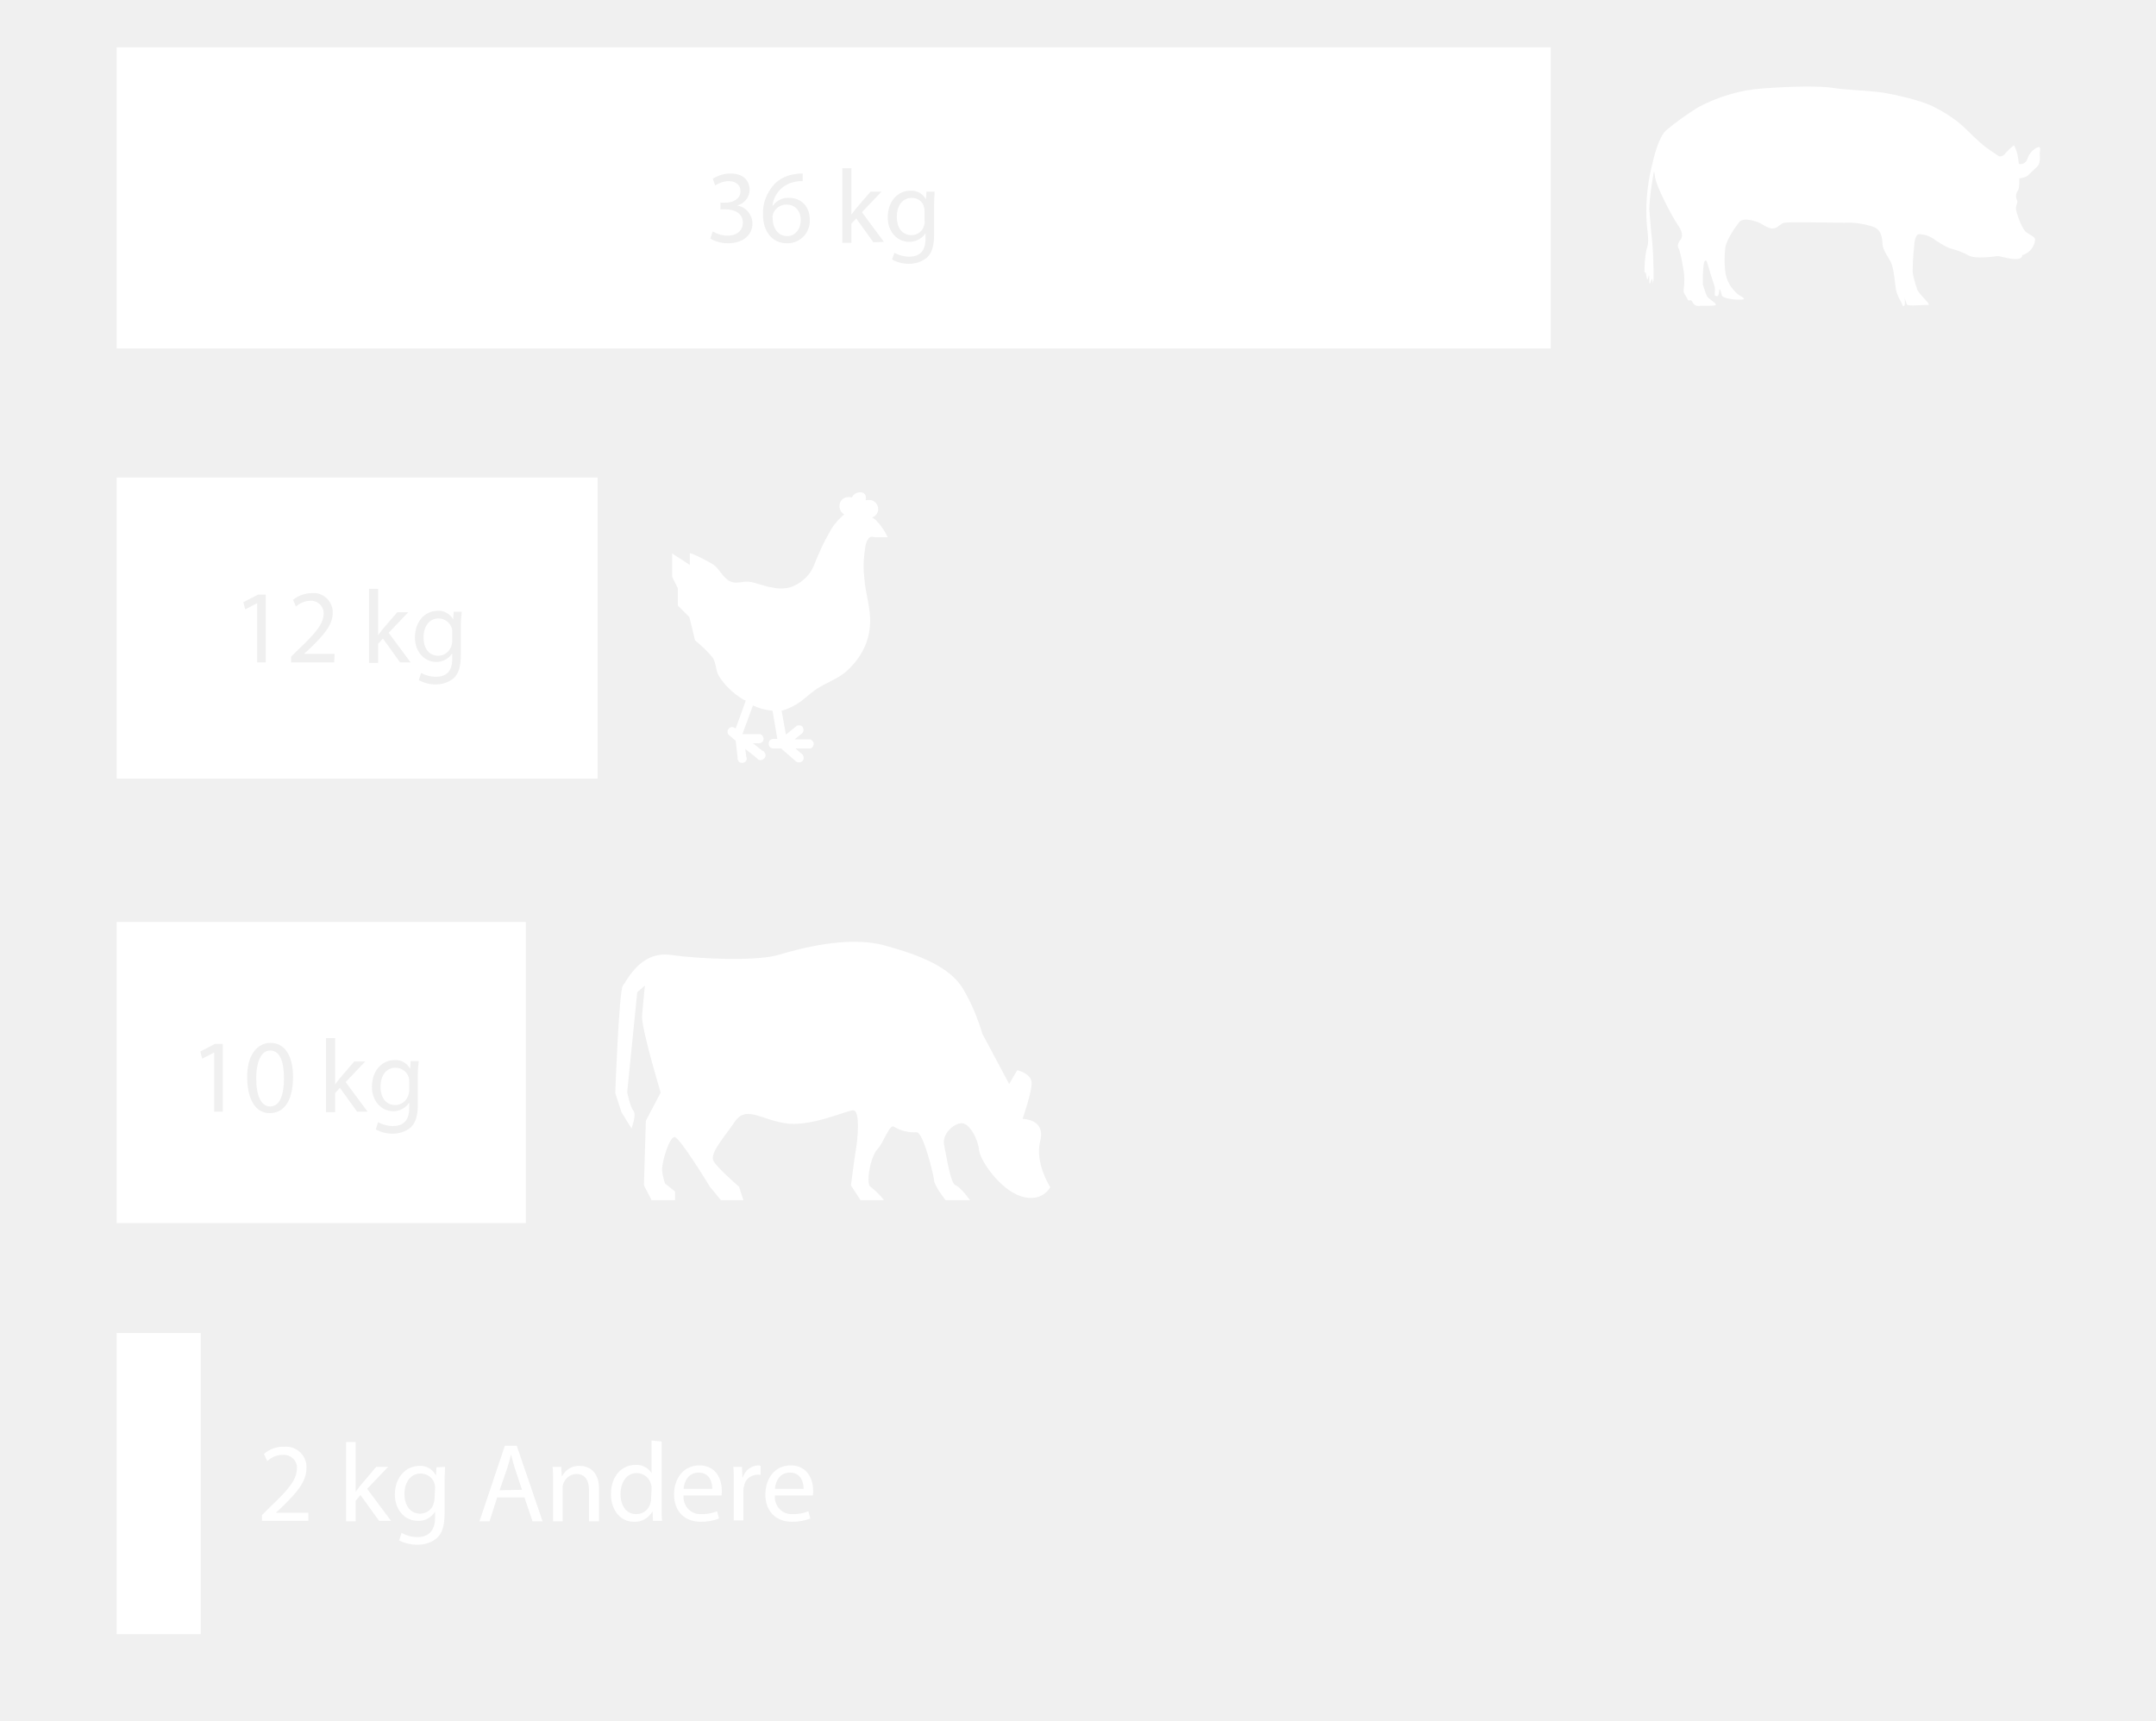
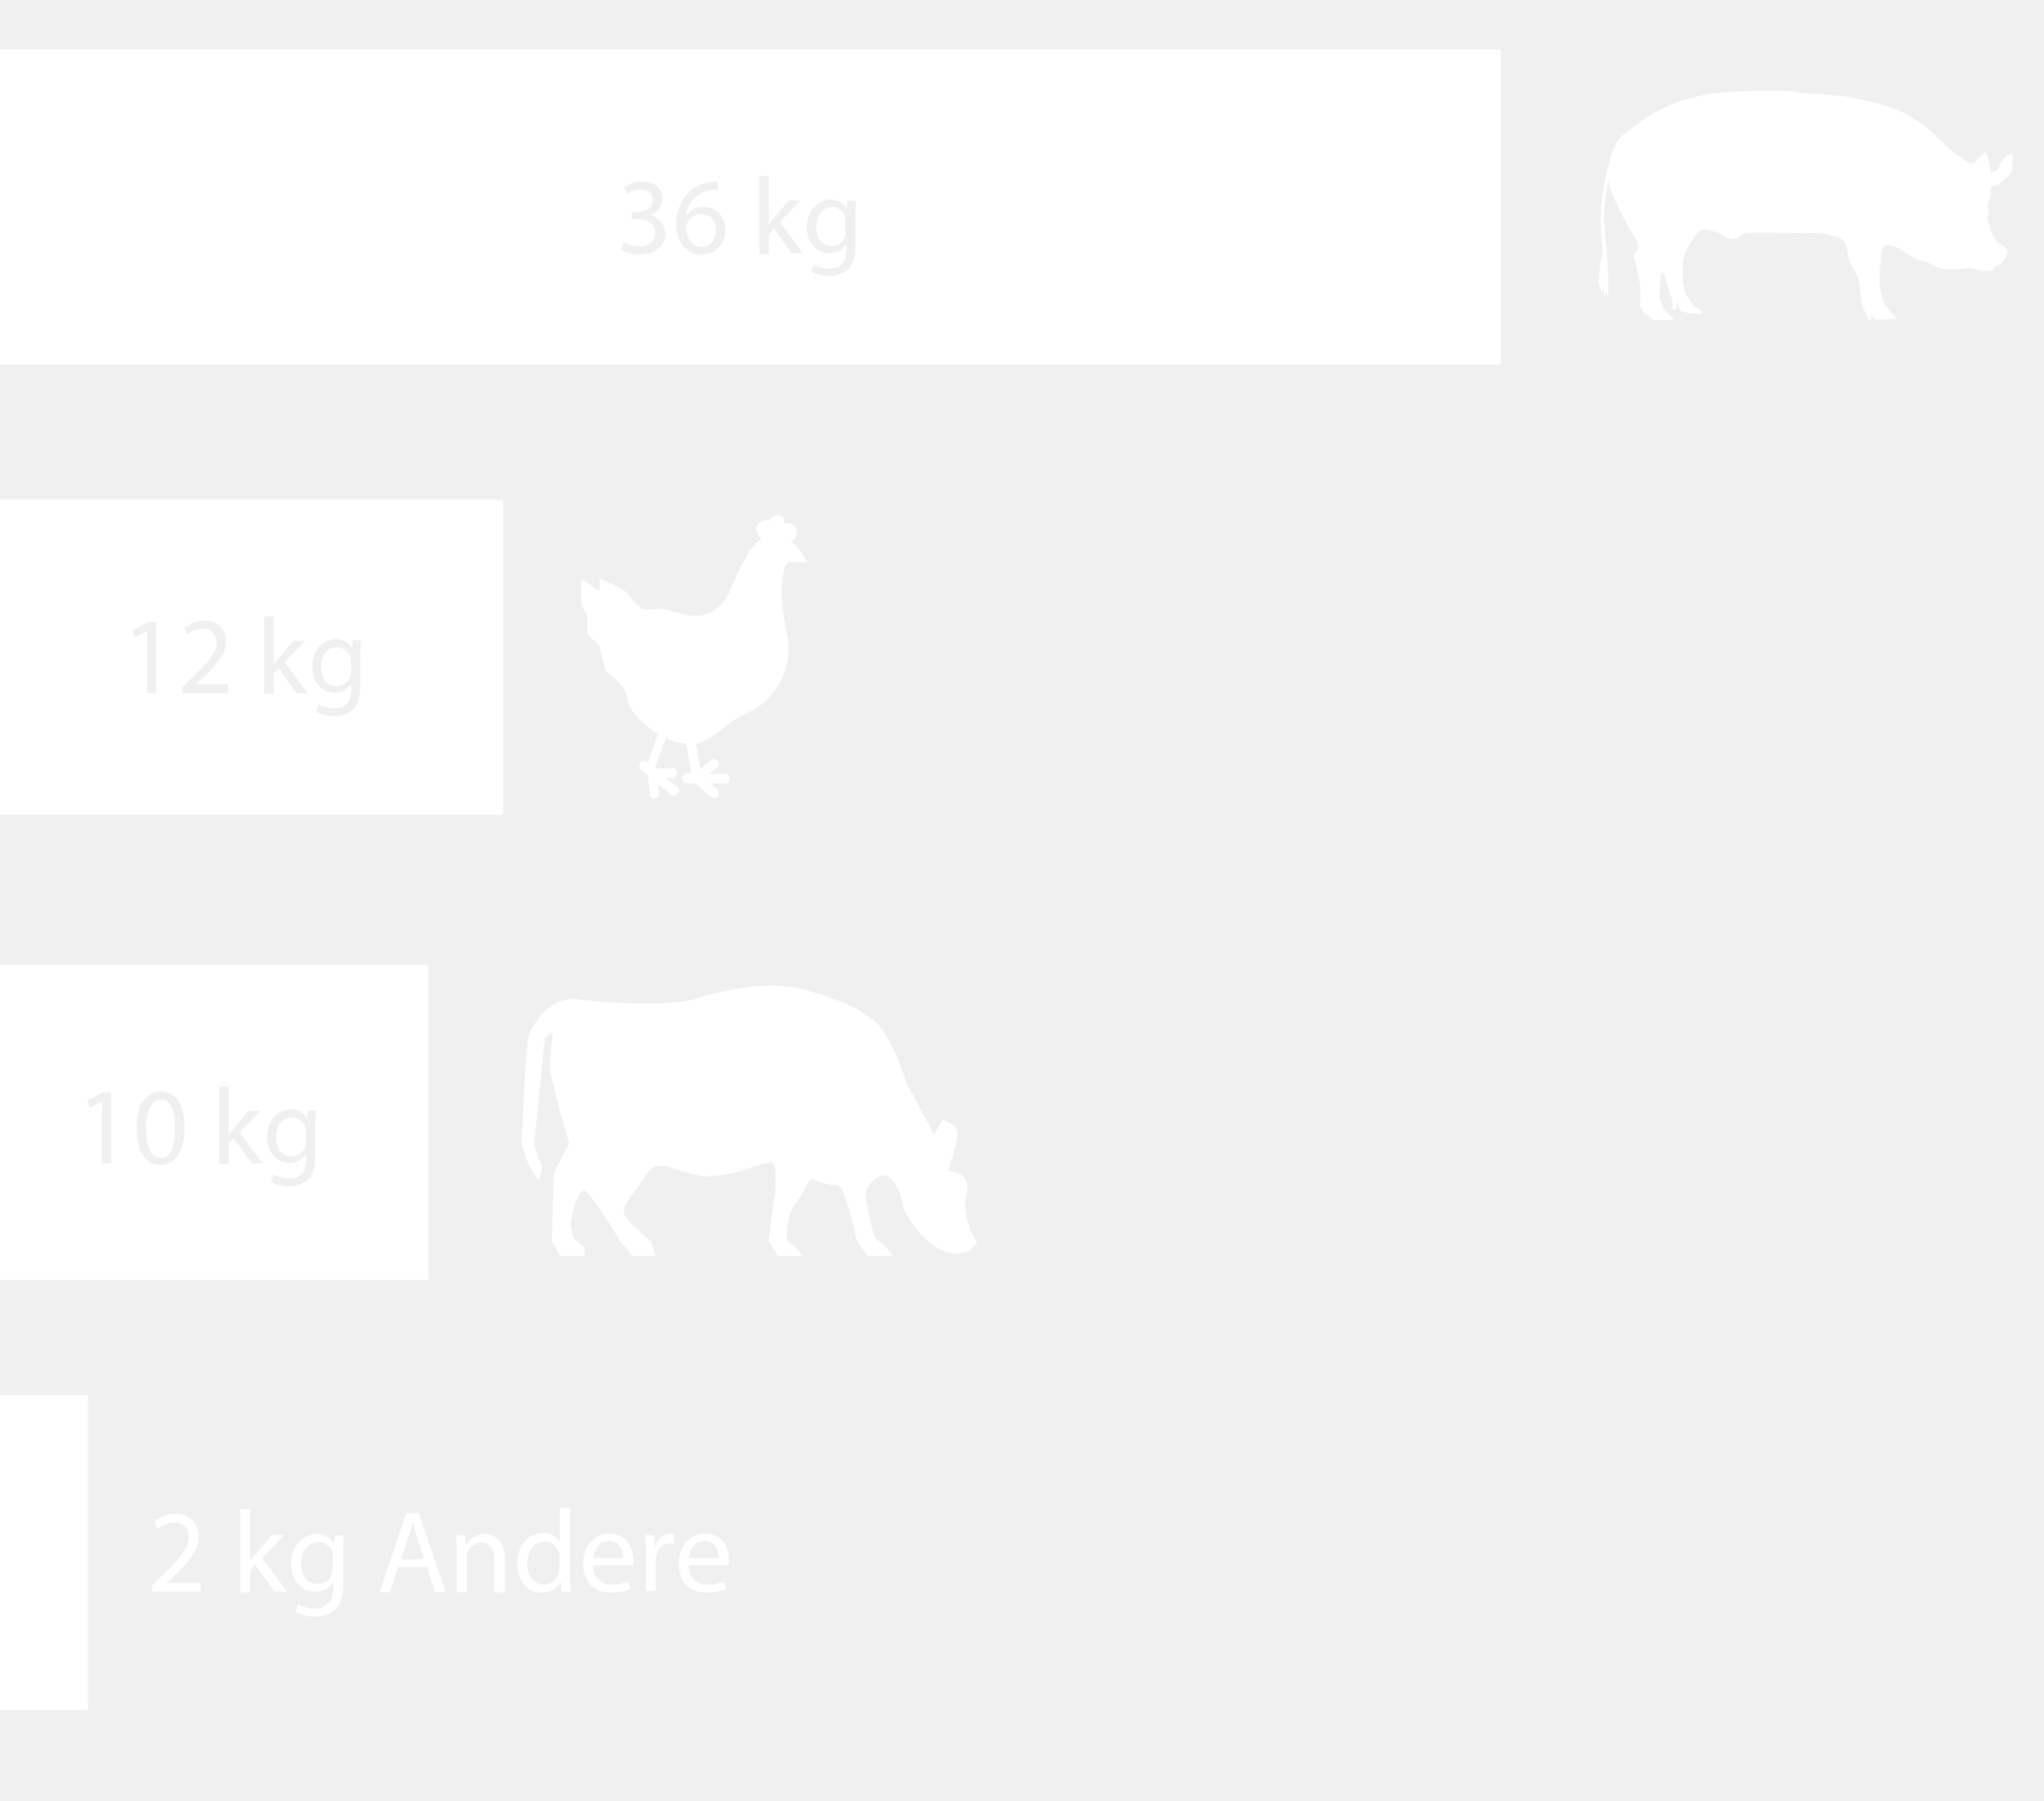
- <svg xmlns="http://www.w3.org/2000/svg" version="1.1" id="Layer_1" x="0px" y="0px" viewBox="0 0 451 360" style="enable-background:new 0 0 451 360;" xml:space="preserve">
+ <svg xmlns="http://www.w3.org/2000/svg" version="1.1" id="Layer_1" x="0px" y="0px" viewBox="0 0 408.6 360" style="enable-background:new 0 0 408.6 360;" xml:space="preserve">
  <style type="text/css">
	.st0{fill:#FFFFFF;}
</style>
-   <path class="st0" d="M54.8,318.2V317l1.6-1.6c3.9-3.7,5.6-5.7,5.7-8c0.2-1.5-0.9-2.8-2.4-3c-0.2,0-0.4,0-0.6,0  c-1.2,0-2.3,0.5-3.2,1.3l-0.7-1.5c1.2-1,2.7-1.6,4.3-1.5c2.3-0.2,4.4,1.5,4.6,3.9c0,0.2,0,0.4,0,0.6c0,2.8-2,5.1-5.2,8.2l-1.2,1.1  l0,0h6.8v1.7L54.8,318.2z" />
-   <path class="st0" d="M74.4,312.1L74.4,312.1c0.3-0.4,0.7-0.9,1-1.3l3.3-3.9h2.5l-4.4,4.6l5,6.7h-2.5l-3.9-5.4l-1,1.2v4.3h-2v-16.6h2  L74.4,312.1z" />
-   <path class="st0" d="M93.1,306.9c0,0.8-0.1,1.7-0.1,3.1v6.6c0,2.6-0.5,4.2-1.6,5.2c-1.2,1-2.6,1.4-4.1,1.4c-1.3,0-2.6-0.3-3.8-0.9  l0.5-1.6c1,0.6,2.2,0.9,3.3,0.9c2.1,0,3.7-1.1,3.7-4v-1.3l0,0c-0.8,1.2-2.1,2-3.6,1.9c-2.8,0-4.8-2.4-4.8-5.5c0-3.8,2.5-6,5.1-6  c1.5-0.1,2.8,0.7,3.5,2l0,0l0.1-1.7L93.1,306.9z M91,311.4c0.1-1.7-1.2-3-2.9-3.1c0,0-0.1,0-0.1,0c-2,0-3.4,1.7-3.4,4.3  c0,2.2,1.1,4.1,3.3,4.1c1.3,0,2.5-0.9,2.8-2.1c0.1-0.4,0.2-0.7,0.2-1.1L91,311.4z" />
-   <path class="st0" d="M104,313.3l-1.6,5h-2.1l5.3-15.8h2.5l5.4,15.8h-2.1l-1.7-5H104z M109.2,311.7l-1.5-4.5c-0.3-1-0.6-2-0.8-2.9  l0,0c-0.2,0.9-0.5,1.9-0.8,2.9l-1.6,4.6L109.2,311.7z" />
-   <path class="st0" d="M115.7,310c0-1.2,0-2.1-0.1-3.1h1.8l0.1,1.9h0.1c0.8-1.4,2.2-2.2,3.7-2.1c1.6,0,4,0.9,4,4.8v6.8h-2.1v-6.6  c0-1.8-0.7-3.3-2.6-3.3c-1.3,0-2.4,0.9-2.8,2.1c-0.1,0.3-0.1,0.7-0.1,1v6.8h-2L115.7,310z" />
-   <path class="st0" d="M138.4,301.6v13.7c0,1,0,2.2,0.1,2.9h-1.9l-0.1-2l0,0c-0.8,1.4-2.3,2.3-3.9,2.2c-2.7,0-4.8-2.3-4.8-5.8  c0-3.8,2.3-6.1,5.1-6.1c1.4-0.1,2.7,0.6,3.4,1.7l0,0v-6.8L138.4,301.6z M136.3,311.5c0-0.3,0-0.6-0.1-0.9c-0.3-1.4-1.6-2.4-3-2.4  c-2.1,0-3.4,1.9-3.4,4.4c0,2.3,1.1,4.2,3.3,4.2c1.5,0,2.7-1,3-2.5c0.1-0.3,0.1-0.6,0.1-0.9L136.3,311.5z" />
-   <path class="st0" d="M143,312.9c-0.2,2,1.3,3.8,3.3,3.9c0.2,0,0.4,0,0.6,0c1.1,0,2.1-0.2,3.1-0.6l0.4,1.5c-1.2,0.5-2.5,0.7-3.8,0.7  c-3.5,0-5.6-2.3-5.6-5.7s2-6.1,5.3-6.1c3.7,0,4.7,3.2,4.7,5.3c0,0.3,0,0.7-0.1,1L143,312.9z M149,311.5c0-1.3-0.5-3.4-2.9-3.4  c-2.1,0-3,1.9-3.1,3.4H149z" />
-   <path class="st0" d="M153.5,310.4c0-1.3,0-2.5-0.1-3.5h1.8l0.1,2.2h0.1c0.4-1.4,1.7-2.4,3.1-2.5c0.2,0,0.4,0,0.6,0.1v1.9  c-1.5-0.3-3.1,0.6-3.4,2.1c0,0.1-0.1,0.3-0.1,0.4c-0.1,0.3-0.1,0.7-0.1,1v6h-2L153.5,310.4z" />
-   <path class="st0" d="M162.1,312.9c-0.2,2,1.3,3.8,3.3,3.9c0.2,0,0.4,0,0.6,0c1.1,0,2.1-0.2,3.1-0.6l0.4,1.5  c-1.2,0.5-2.5,0.7-3.8,0.7c-3.5,0-5.6-2.3-5.6-5.7s2-6.1,5.3-6.1c3.7,0,4.7,3.2,4.7,5.3c0,0.3,0,0.7-0.1,1L162.1,312.9z   M168.1,311.5c0-1.3-0.5-3.4-2.9-3.4c-2.1,0-3,1.9-3.1,3.4H168.1z" />
-   <rect x="24.4" y="278.9" class="st0" width="17.6" height="63" />
-   <path class="st0" d="M179.9,103c-0.7,0-1.4,0.4-1.7,1.1c-0.2-0.1-0.4-0.1-0.7-0.1c-1.1,0-1.9,0.8-1.9,1.9c0,0.7,0.4,1.4,1,1.7  c-1,0.9-2,1.9-2.7,3.1c-0.9,1.6-1.8,3.2-2.5,4.9c-0.8,1.6-1.2,3.5-2.5,4.9c-1,1.1-2.3,2-3.7,2.4c-1.2,0.3-2.5,0.3-3.7,0  c-1.7-0.2-3.2-1-4.9-1.2c-1.2-0.1-2.6,0.5-3.7,0c-1.6-0.6-2.3-2.6-3.7-3.6c-1.6-0.9-3.2-1.8-4.9-2.4v2.5l-3.7-2.4v4.9l1.2,2.4v3.6  l2.4,2.4l1.2,4.9c1.4,1.1,2.6,2.3,3.7,3.6c0.7,1.1,0.6,2.6,1.2,3.7c1.2,2,2.9,3.6,4.9,4.9c0.2,0.1,0.5,0.3,0.8,0.4l-2.1,5.8  l-0.2-0.1c-0.2-0.1-0.4-0.2-0.6-0.2c-0.5,0.1-1,0.5-0.9,1.1c0,0.2,0.1,0.5,0.3,0.6l0.6,0.5l0.8,0.7l0.4,3.5  c-0.1,0.5,0.3,1.1,0.8,1.1c0.5,0.1,1.1-0.3,1.1-0.8c0-0.2,0-0.3-0.1-0.5l0,0l-0.2-1.6l2.4,1.9c0.3,0.5,0.9,0.6,1.4,0.2  c0.5-0.3,0.6-0.9,0.2-1.4c-0.1-0.2-0.2-0.3-0.4-0.3l0,0l-2-1.6h1c0.5,0.1,1.1-0.2,1.2-0.7s-0.2-1.1-0.7-1.2c-0.2,0-0.3,0-0.5,0h-3.2  l2.2-6c1.3,0.6,2.7,1,4.1,1.1l1,5.9h-0.8c-0.6,0-1,0.4-1,1s0.4,1,1,1h1.6l3.1,2.7c0.4,0.3,1,0.3,1.4-0.1c0.3-0.4,0.3-1-0.1-1.4l0,0  l-1.4-1.2h3.1c0.5-0.1,0.8-0.7,0.7-1.2c-0.1-0.3-0.4-0.6-0.7-0.7h-3.3l1.5-1.2c0.4-0.3,0.5-0.9,0.2-1.4c-0.3-0.4-1-0.5-1.4-0.1  l-2.1,1.7l-0.9-5c0.9-0.2,1.7-0.6,2.5-1c1.8-0.9,3.2-2.5,4.9-3.6c2-1.3,4.4-2.1,6.1-3.6c1.6-1.4,2.9-3.1,3.8-5  c0.7-1.5,1.1-3.2,1.2-4.9c0.2-3.3-1-6.5-1.2-9.7c-0.2-1.6-0.2-3.3,0-4.9c0.2-1.3,0.2-2.9,1.2-3.6c0.3-0.2,0.8,0,1.2,0h2.5  c-0.6-1.3-1.5-2.6-2.5-3.6c-0.2-0.2-0.5-0.4-0.8-0.5c0.8-0.3,1.3-1,1.3-1.8c0-1.1-0.9-1.9-1.9-1.9l0,0c-0.2,0-0.5,0-0.7,0.1  C181.3,103.4,180.7,103,179.9,103L179.9,103z" />
-   <path class="st0" d="M213.9,234.1c0,0,4.9,0,3.7,4.6s2.1,9.7,2.1,9.7s-1.7,3.3-6.1,1.9s-8.6-7.5-8.8-9.7s-2-5.7-3.7-5.6  s-4.1,2.3-3.6,4.6s1.3,8,2.4,8.4s3,3.1,3,3.1h-5.1c0,0-2.3-2.9-2.4-4.1s-2.3-10.3-3.7-10.1c-1.6,0.1-3.2-0.3-4.6-1.1  c-1-0.9-2.1,3.1-3.6,4.7s-2.4,7.3-1.4,7.8c1,0.8,2,1.7,2.8,2.8H180l-2-3.1c0,0,0.9-6.9,1.1-7.9s1-8-0.7-7.8s-9.1,3.6-14.3,2.7  s-8.1-3.7-10.4-0.3s-5.4,6.7-4.4,8.3s5.3,5.3,5.3,5.3l0.9,2.8h-4.7l-2.3-2.8c0,0-6.3-10.4-7.4-10.4s-2.7,5.3-2.6,7  c0.1,0.9,0.3,1.8,0.6,2.7l2.1,1.7v1.8h-4.9l-1.6-3.1l0.4-13.5l3.1-5.9c0,0-3.8-12.6-3.9-15.8c0-0.5,0.6-6.6,0.6-6.6l-1.6,1.4  l-2.1,20.9c0,0,0.6,3.1,1.3,3.9s-0.4,3.7-0.4,3.7l-2.1-3.4l-1.3-4c0,0,0.8-21.6,1.6-22.5s3.6-7.3,10-6.4s18.1,1.3,22.5,0  s14.5-4.1,22.2-2s13.7,4.6,16.4,9c1.8,3,3.1,6.2,4.1,9.5l5.6,10.5l1.7-2.9c0,0,2.9,0.7,3,2.6S213.9,234.1,213.9,234.1z" />
-   <path class="st0" d="M421.3,30.4c-0.7,0.5-1.3,1.1-1.9,1.8c-0.3,0.4-1,0.7-1.4,0.4s-1.1-0.7-2.6-1.8s-3.7-3.4-4.8-4.4  c-1.8-1.6-3.8-2.9-6-4c-2.6-1.4-8.2-2.6-10.6-3s-8.2-0.6-10.5-1s-8.2-0.4-14.7,0.1c-4.7,0.3-9.3,1.7-13.5,3.9  c-2.4,1.5-4.7,3.1-6.8,4.9c-1.6,1.5-2.5,5.4-3.1,8c-0.9,3.9-1.2,7.9-0.9,11.9c0.5,3.9,0.2,4-0.1,5.1c-0.3,1.5-0.4,3-0.4,4.5  c0.1,1.3,0.1-1.1,0.4,1s0.6-1.8,0.6,0.6s0.4-0.4,0.6,0s0.1,1.8,0.3-0.1c0-3.3-0.1-6.6-0.5-9.8c-0.1-1.5-0.3-3.2-0.4-4.8  c0.1-2.3,0.4-4.6,0.8-6.8c0.1-0.7,0.2-1.8,0.4,0.1s3.6,8.4,4.8,10.1s0.9,2.6,0.5,3.1s-0.7,1.2-0.4,1.7s0.6,1.9,1,4.2  c0.3,1.5,0.3,3,0.1,4.5c-0.2,0.7,0.6,1.4,0.8,2s0.7-0.1,1,0.5c0.2,0.6,0.8,1,1.5,0.9c0.7-0.1,3.1,0.1,3.4-0.2s-1.7-1.4-1.8-1.8  c-0.4-0.8-0.6-1.6-0.9-2.5c0-1.4,0-2.9,0.2-4.3c0.1-0.7,0.5-1,0.7-0.3s1.2,4,1.5,4.8s0,2.1,0.1,2.1s0.8,0.7,0.9-0.7s0.4,0.1,0.6,0.7  s2.1,0.9,3.8,0.9s0.2-0.7-0.3-1c-1-0.8-1.8-1.8-2.3-3c-0.8-1.6-0.7-5.1-0.5-6.8s2.1-4.4,2.9-5.4s2.7-0.4,3.7-0.1s2.3,1.5,3.4,1.4  s1.4-1,2.4-1.2s9.3,0,12.5,0c2-0.1,4,0.2,5.9,0.8c1.9,0.6,2,2.3,2.1,3.7s1.2,2.6,1.8,3.9s0.8,4.5,1,5.6c0.2,0.9,0.6,1.8,1.1,2.6  c0.3,0.7,0.3,0.9,0.6,0.8s0.1-1.8,0.1-1.8c0.1,0.5,0.3,1,0.5,1.5c0.2,0.4,3.1,0.1,3.8,0.1s0.9,0.1,0.7-0.3S401,61,401,60.4  c-0.4-1.1-0.7-2.3-0.9-3.4c0-1.8,0.1-3.6,0.3-5.4c0.1-1.6,0.4-2.5,1-2.6c1,0,2,0.3,2.8,0.8c1,0.7,3.1,2.1,4.2,2.3  c1.2,0.3,2.4,0.8,3.5,1.4c1.4,0.7,5.1,0.2,5.8,0.1s1.9,0.5,3.7,0.6s1.6-0.8,1.6-0.8c1.4-0.4,2.5-1.6,2.7-3.1  c0.1-0.7-0.6-0.9-1.7-1.6s-2.3-4.4-2.3-5.1s0.5-1.4,0.2-1.8c-0.3-0.6-0.2-1.4,0.2-1.9c0.4-0.5,0.3-2.6,0.3-2.6  c0.6,0,1.2-0.2,1.7-0.5c0.4-0.4,1.3-1.2,2.1-2s0.4-2.6,0.5-3s0.2-1.2-0.4-1c-1,0.4-1.8,1.3-2.2,2.4c-0.2,0.8-1,1.3-1.8,1.1  C422.2,32.8,421.9,31.5,421.3,30.4z" />
-   <path class="st0" d="M164.5,42.8c-1.2,0-2.2,0.7-2.7,1.7c-0.1,0.3-0.2,0.6-0.2,0.9c0,2.3,1.1,4,3.1,4c1.6,0,2.8-1.4,2.8-3.4  S166.2,42.8,164.5,42.8z" />
-   <path class="st0" d="M190.7,41.4c-1.8,0-3.1,1.5-3.1,4c0,2.1,1,3.8,3.1,3.8c1.2,0,2.3-0.8,2.6-2c0.1-0.3,0.2-0.7,0.1-1v-1.9  c0-0.3,0-0.6-0.1-0.9C193.1,42.2,192,41.4,190.7,41.4z" />
-   <path class="st0" d="M24.4,9.9v63h300v-63H24.4z M152.3,50.9c-1.3,0-2.6-0.3-3.7-1l0.5-1.5c0.9,0.6,2,0.9,3.1,0.9  c2.5,0,3.2-1.6,3.2-2.7c0-2-1.8-2.8-3.6-2.8h-1.1v-1.4h1.1c1.4,0,3.1-0.7,3.1-2.4c0-1.1-0.7-2.1-2.5-2.1c-1,0-2,0.4-2.8,0.9  l-0.5-1.4c1.1-0.7,2.4-1.1,3.7-1.1c2.8,0,4,1.6,4,3.4c0,1.6-1.1,2.9-2.6,3.3l0,0c1.8,0.3,3.1,1.8,3.2,3.6  C157.5,48.9,155.7,50.9,152.3,50.9L152.3,50.9z M164.6,50.9c-3,0-5-2.4-5-6c-0.1-2.4,0.8-4.6,2.4-6.4c1.2-1.2,2.8-1.9,4.5-2.1  c0.5-0.1,0.9-0.1,1.4-0.1v1.6c-0.5,0-1,0-1.4,0.1c-2.6,0.4-4.6,2.4-4.9,5h0.1c0.8-1.1,2.1-1.7,3.4-1.6c2.5,0,4.3,1.8,4.3,4.6  c0.1,2.6-1.9,4.8-4.5,4.9C164.8,50.9,164.7,50.9,164.6,50.9L164.6,50.9z M182.7,50.7l-3.6-5l-1,1.1v4h-1.9V35.2h1.9v9.7l0,0  c0.3-0.4,0.6-0.8,0.9-1.2l3.1-3.6h2.3l-4.1,4.3l4.6,6.2L182.7,50.7z M195.4,43v6.1c0,2.4-0.5,3.9-1.5,4.8c-1.1,0.9-2.4,1.3-3.8,1.3  c-1.2,0-2.4-0.3-3.5-0.9l0.5-1.4c0.9,0.5,2,0.8,3.1,0.8c2,0,3.4-1,3.4-3.7v-1.2l0,0c-0.7,1.1-2,1.8-3.4,1.8c-2.6,0-4.5-2.2-4.5-5.1  c0-3.6,2.3-5.6,4.7-5.6c1.4-0.1,2.6,0.6,3.3,1.8l0,0l0.1-1.6h1.7C195.5,40.9,195.4,41.7,195.4,43z" />
-   <path class="st0" d="M91.7,129.4c-1.8,0-3.1,1.5-3.1,4c0,2.1,1,3.8,3.1,3.8c1.2,0,2.3-0.8,2.7-2c0.1-0.3,0.2-0.7,0.2-1v-1.9  c0-0.3,0-0.6-0.1-0.9C94.1,130.2,93,129.4,91.7,129.4z" />
-   <path class="st0" d="M24.4,99.9v63H125v-63H24.4z M55.7,138.6h-1.9v-12.4l0,0l-2.5,1.3l-0.4-1.5l3.1-1.6h1.6V138.6z M69.9,138.6h-9  v-1.2l1.5-1.5c3.6-3.4,5.2-5.3,5.3-7.4c0.1-1.4-0.9-2.6-2.3-2.8c-0.2,0-0.4,0-0.5,0c-1.1,0-2.2,0.5-3,1.2l-0.6-1.4  c1.1-0.9,2.5-1.4,4-1.4c2.2-0.2,4.1,1.5,4.3,3.7c0,0.1,0,0.3,0,0.4c0,2.6-1.9,4.7-4.9,7.6l-1.1,1l0,0h6.4L69.9,138.6z M83.7,138.6  l-3.6-5l-1,1.1v4h-1.9v-15.5h1.9v9.7l0,0c0.3-0.4,0.6-0.8,0.9-1.2l3.1-3.6h2.3l-4.1,4.3l4.6,6.2H83.7z M96.4,131v6.1  c0,2.4-0.5,3.9-1.5,4.8c-1.1,0.9-2.4,1.3-3.8,1.3c-1.2,0-2.4-0.3-3.5-0.9l0.5-1.5c0.9,0.5,2,0.8,3.1,0.8c2,0,3.4-1,3.4-3.7v-1.2l0,0  c-0.7,1.1-2,1.8-3.3,1.8c-2.6,0-4.5-2.2-4.5-5.1c0-3.6,2.3-5.6,4.7-5.6c1.4-0.1,2.6,0.6,3.3,1.8l0,0l0.1-1.6h1.7  C96.5,128.9,96.4,129.7,96.4,131z" />
-   <path class="st0" d="M82.7,223.4c-1.8,0-3.1,1.5-3.1,4c0,2.1,1,3.8,3.1,3.8c1.2,0,2.3-0.8,2.7-2c0.1-0.3,0.2-0.7,0.2-1v-1.9  c0-0.3,0-0.6-0.1-0.9C85.1,224.2,84,223.4,82.7,223.4z" />
-   <path class="st0" d="M56.5,219.8c-1.7,0-2.9,2-2.9,5.9c0,3.7,1.1,5.8,2.9,5.8c2,0,2.9-2.3,2.9-5.9S58.5,219.8,56.5,219.8z" />
-   <path class="st0" d="M24.4,192.9v63H110v-63H24.4z M46.7,232.6h-1.9v-12.4l0,0l-2.5,1.3l-0.4-1.5l3.1-1.6h1.6V232.6z M56.4,232.9  c-2.8,0-4.6-2.6-4.7-7.3s2-7.4,4.9-7.4s4.7,2.6,4.7,7.1C61.3,230.2,59.5,232.9,56.4,232.9z M74.7,232.6l-3.6-5l-1,1.1v4h-1.9v-15.5  h1.9v9.7l0,0c0.3-0.4,0.6-0.8,0.9-1.2l3.1-3.6h2.3l-4.1,4.3l4.6,6.2H74.7z M87.4,225v6.1c0,2.4-0.5,3.9-1.5,4.8  c-1.1,0.9-2.4,1.3-3.8,1.3c-1.2,0-2.4-0.3-3.5-0.9l0.5-1.5c0.9,0.5,2,0.8,3.1,0.8c2,0,3.4-1,3.4-3.7v-1.2l0,0  c-0.7,1.1-2,1.8-3.3,1.8c-2.6,0-4.5-2.2-4.5-5.1c0-3.6,2.3-5.6,4.7-5.6c1.4-0.1,2.6,0.6,3.3,1.8l0,0l0.1-1.6h1.7  C87.5,222.9,87.4,223.7,87.4,225z" />
+   <path class="st0" d="M30.4,318.2V317l1.6-1.6c3.9-3.7,5.6-5.7,5.7-8c0.2-1.5-0.9-2.8-2.4-3c-0.2,0-0.4,0-0.6,0  c-1.2,0-2.3,0.5-3.2,1.3l-0.7-1.5c1.2-1,2.7-1.6,4.3-1.5c2.3-0.2,4.4,1.5,4.6,3.9c0,0.2,0,0.4,0,0.6c0,2.8-2,5.1-5.2,8.2l-1.2,1.1  l0,0h6.8v1.7H30.4z" />
+   <path class="st0" d="M50,312.1L50,312.1c0.3-0.4,0.7-0.9,1-1.3l3.3-3.9h2.5l-4.4,4.6l5,6.7h-2.5l-3.9-5.4l-1,1.2v4.3h-2v-16.6h2  V312.1z" />
+   <path class="st0" d="M68.7,306.9c0,0.8-0.1,1.7-0.1,3.1v6.6c0,2.6-0.5,4.2-1.6,5.2c-1.2,1-2.6,1.4-4.1,1.4c-1.3,0-2.6-0.3-3.8-0.9  l0.5-1.6c1,0.6,2.2,0.9,3.3,0.9c2.1,0,3.7-1.1,3.7-4v-1.3l0,0c-0.8,1.2-2.1,2-3.6,1.9c-2.8,0-4.8-2.4-4.8-5.5c0-3.8,2.5-6,5.1-6  c1.5-0.1,2.8,0.7,3.5,2l0,0l0.1-1.7L68.7,306.9z M66.6,311.4c0.1-1.7-1.2-3-2.9-3.1h-0.1c-2,0-3.4,1.7-3.4,4.3  c0,2.2,1.1,4.1,3.3,4.1c1.3,0,2.5-0.9,2.8-2.1c0.1-0.4,0.2-0.7,0.2-1.1L66.6,311.4z" />
+   <path class="st0" d="M79.6,313.3l-1.6,5h-2.1l5.3-15.8h2.5l5.4,15.8H87l-1.7-5H79.6z M84.8,311.7l-1.5-4.5c-0.3-1-0.6-2-0.8-2.9l0,0  c-0.2,0.9-0.5,1.9-0.8,2.9l-1.6,4.6L84.8,311.7z" />
+   <path class="st0" d="M91.3,310c0-1.2,0-2.1-0.1-3.1H93l0.1,1.9h0.1c0.8-1.4,2.2-2.2,3.7-2.1c1.6,0,4,0.9,4,4.8v6.8h-2.1v-6.6  c0-1.8-0.7-3.3-2.6-3.3c-1.3,0-2.4,0.9-2.8,2.1c-0.1,0.3-0.1,0.7-0.1,1v6.8h-2V310z" />
+   <path class="st0" d="M114,301.6v13.7c0,1,0,2.2,0.1,2.9h-1.9l-0.1-2l0,0c-0.8,1.4-2.3,2.3-3.9,2.2c-2.7,0-4.8-2.3-4.8-5.8  c0-3.8,2.3-6.1,5.1-6.1c1.4-0.1,2.7,0.6,3.4,1.7l0,0v-6.8L114,301.6z M111.9,311.5c0-0.3,0-0.6-0.1-0.9c-0.3-1.4-1.6-2.4-3-2.4  c-2.1,0-3.4,1.9-3.4,4.4c0,2.3,1.1,4.2,3.3,4.2c1.5,0,2.7-1,3-2.5c0.1-0.3,0.1-0.6,0.1-0.9L111.9,311.5z" />
+   <path class="st0" d="M118.6,312.9c-0.2,2,1.3,3.8,3.3,3.9c0.2,0,0.4,0,0.6,0c1.1,0,2.1-0.2,3.1-0.6l0.4,1.5  c-1.2,0.5-2.5,0.7-3.8,0.7c-3.5,0-5.6-2.3-5.6-5.7s2-6.1,5.3-6.1c3.7,0,4.7,3.2,4.7,5.3c0,0.3,0,0.7-0.1,1L118.6,312.9z   M124.6,311.5c0-1.3-0.5-3.4-2.9-3.4c-2.1,0-3,1.9-3.1,3.4H124.6z" />
+   <path class="st0" d="M129.1,310.4c0-1.3,0-2.5-0.1-3.5h1.8l0.1,2.2h0.1c0.4-1.4,1.7-2.4,3.1-2.5c0.2,0,0.4,0,0.6,0.1v1.9  c-1.5-0.3-3.1,0.6-3.4,2.1c0,0.1-0.1,0.3-0.1,0.4c-0.1,0.3-0.1,0.7-0.1,1v6h-2L129.1,310.4z" />
+   <path class="st0" d="M137.7,312.9c-0.2,2,1.3,3.8,3.3,3.9c0.2,0,0.4,0,0.6,0c1.1,0,2.1-0.2,3.1-0.6l0.4,1.5  c-1.2,0.5-2.5,0.7-3.8,0.7c-3.5,0-5.6-2.3-5.6-5.7s2-6.1,5.3-6.1c3.7,0,4.7,3.2,4.7,5.3c0,0.3,0,0.7-0.1,1L137.7,312.9z   M143.7,311.5c0-1.3-0.5-3.4-2.9-3.4c-2.1,0-3,1.9-3.1,3.4H143.7z" />
+   <rect y="278.9" class="st0" width="17.6" height="63" />
+   <path class="st0" d="M155.5,103c-0.7,0-1.4,0.4-1.7,1.1c-0.2-0.1-0.4-0.1-0.7-0.1c-1.1,0-1.9,0.8-1.9,1.9c0,0.7,0.4,1.4,1,1.7  c-1,0.9-2,1.9-2.7,3.1c-0.9,1.6-1.8,3.2-2.5,4.9c-0.8,1.6-1.2,3.5-2.5,4.9c-1,1.1-2.3,2-3.7,2.4c-1.2,0.3-2.5,0.3-3.7,0  c-1.7-0.2-3.2-1-4.9-1.2c-1.2-0.1-2.6,0.5-3.7,0c-1.6-0.6-2.3-2.6-3.7-3.6c-1.6-0.9-3.2-1.8-4.9-2.4v2.5l-3.7-2.4v4.9l1.2,2.4v3.6  l2.4,2.4l1.2,4.9c1.4,1.1,2.6,2.3,3.7,3.6c0.7,1.1,0.6,2.6,1.2,3.7c1.2,2,2.9,3.6,4.9,4.9c0.2,0.1,0.5,0.3,0.8,0.4l-2.1,5.8  l-0.2-0.1c-0.2-0.1-0.4-0.2-0.6-0.2c-0.5,0.1-1,0.5-0.9,1.1c0,0.2,0.1,0.5,0.3,0.6l0.6,0.5l0.8,0.7l0.4,3.5  c-0.1,0.5,0.3,1.1,0.8,1.1c0.5,0.1,1.1-0.3,1.1-0.8c0-0.2,0-0.3-0.1-0.5l0,0l-0.2-1.6l2.4,1.9c0.3,0.5,0.9,0.6,1.4,0.2  c0.5-0.3,0.6-0.9,0.2-1.4c-0.1-0.2-0.2-0.3-0.4-0.3l0,0l-2-1.6h1c0.5,0.1,1.1-0.2,1.2-0.7s-0.2-1.1-0.7-1.2c-0.2,0-0.3,0-0.5,0h-3.2  l2.2-6c1.3,0.6,2.7,1,4.1,1.1l1,5.9h-0.8c-0.6,0-1,0.4-1,1s0.4,1,1,1h1.6l3.1,2.7c0.4,0.3,1,0.3,1.4-0.1c0.3-0.4,0.3-1-0.1-1.4l0,0  l-1.4-1.2h3.1c0.5-0.1,0.8-0.7,0.7-1.2c-0.1-0.3-0.4-0.6-0.7-0.7h-3.3l1.5-1.2c0.4-0.3,0.5-0.9,0.2-1.4c-0.3-0.4-1-0.5-1.4-0.1  l-2.1,1.7l-0.9-5c0.9-0.2,1.7-0.6,2.5-1c1.8-0.9,3.2-2.5,4.9-3.6c2-1.3,4.4-2.1,6.1-3.6c1.6-1.4,2.9-3.1,3.8-5  c0.7-1.5,1.1-3.2,1.2-4.9c0.2-3.3-1-6.5-1.2-9.7c-0.2-1.6-0.2-3.3,0-4.9c0.2-1.3,0.2-2.9,1.2-3.6c0.3-0.2,0.8,0,1.2,0h2.5  c-0.6-1.3-1.5-2.6-2.5-3.6c-0.2-0.2-0.5-0.4-0.8-0.5c0.8-0.3,1.3-1,1.3-1.8c0-1.1-0.9-1.9-1.9-1.9l0,0c-0.2,0-0.5,0-0.7,0.1  C156.9,103.4,156.3,103,155.5,103L155.5,103z" />
+   <path class="st0" d="M189.5,234.1c0,0,4.9,0,3.7,4.6s2.1,9.7,2.1,9.7s-1.7,3.3-6.1,1.9s-8.6-7.5-8.8-9.7s-2-5.7-3.7-5.6  s-4.1,2.3-3.6,4.6s1.3,8,2.4,8.4s3,3.1,3,3.1h-5.1c0,0-2.3-2.9-2.4-4.1s-2.3-10.3-3.7-10.1c-1.6,0.1-3.2-0.3-4.6-1.1  c-1-0.9-2.1,3.1-3.6,4.7s-2.4,7.3-1.4,7.8c1,0.8,2,1.7,2.8,2.8h-4.9l-2-3.1c0,0,0.9-6.9,1.1-7.9s1-8-0.7-7.8s-9.1,3.6-14.3,2.7  s-8.1-3.7-10.4-0.3c-2.3,3.4-5.4,6.7-4.4,8.3s5.3,5.3,5.3,5.3l0.9,2.8h-4.7l-2.3-2.8c0,0-6.3-10.4-7.4-10.4s-2.7,5.3-2.6,7  c0.1,0.9,0.3,1.8,0.6,2.7l2.1,1.7v1.8h-4.9l-1.6-3.1l0.4-13.5l3.1-5.9c0,0-3.8-12.6-3.9-15.8c0-0.5,0.6-6.6,0.6-6.6l-1.6,1.4  l-2.1,20.9c0,0,0.6,3.1,1.3,3.9s-0.4,3.7-0.4,3.7l-2.1-3.4l-1.3-4c0,0,0.8-21.6,1.6-22.5s3.6-7.3,10-6.4s18.1,1.3,22.5,0  s14.5-4.1,22.2-2s13.7,4.6,16.4,9c1.8,3,3.1,6.2,4.1,9.5l5.6,10.5l1.7-2.9c0,0,2.9,0.7,3,2.6S189.5,234.1,189.5,234.1z" />
+   <path class="st0" d="M396.9,30.4c-0.7,0.5-1.3,1.1-1.9,1.8c-0.3,0.4-1,0.7-1.4,0.4s-1.1-0.7-2.6-1.8s-3.7-3.4-4.8-4.4  c-1.8-1.6-3.8-2.9-6-4c-2.6-1.4-8.2-2.6-10.6-3s-8.2-0.6-10.5-1s-8.2-0.4-14.7,0.1c-4.7,0.3-9.3,1.7-13.5,3.9  c-2.4,1.5-4.7,3.1-6.8,4.9c-1.6,1.5-2.5,5.4-3.1,8c-0.9,3.9-1.2,7.9-0.9,11.9c0.5,3.9,0.2,4-0.1,5.1c-0.3,1.5-0.4,3-0.4,4.5  c0.1,1.3,0.1-1.1,0.4,1s0.6-1.8,0.6,0.6s0.4-0.4,0.6,0s0.1,1.8,0.3-0.1c0-3.3-0.1-6.6-0.5-9.8c-0.1-1.5-0.3-3.2-0.4-4.8  c0.1-2.3,0.4-4.6,0.8-6.8c0.1-0.7,0.2-1.8,0.4,0.1s3.6,8.4,4.8,10.1s0.9,2.6,0.5,3.1s-0.7,1.2-0.4,1.7s0.6,1.9,1,4.2  c0.3,1.5,0.3,3,0.1,4.5c-0.2,0.7,0.6,1.4,0.8,2s0.7-0.1,1,0.5c0.2,0.6,0.8,1,1.5,0.9s3.1,0.1,3.4-0.2s-1.7-1.4-1.8-1.8  c-0.4-0.8-0.6-1.6-0.9-2.5c0-1.4,0-2.9,0.2-4.3c0.1-0.7,0.5-1,0.7-0.3s1.2,4,1.5,4.8s0,2.1,0.1,2.1s0.8,0.7,0.9-0.7s0.4,0.1,0.6,0.7  s2.1,0.9,3.8,0.9s0.2-0.7-0.3-1c-1-0.8-1.8-1.8-2.3-3c-0.8-1.6-0.7-5.1-0.5-6.8s2.1-4.4,2.9-5.4s2.7-0.4,3.7-0.1s2.3,1.5,3.4,1.4  s1.4-1,2.4-1.2s9.3,0,12.5,0c2-0.1,4,0.2,5.9,0.8s2,2.3,2.1,3.7s1.2,2.6,1.8,3.9s0.8,4.5,1,5.6c0.2,0.9,0.6,1.8,1.1,2.6  c0.3,0.7,0.3,0.9,0.6,0.8s0.1-1.8,0.1-1.8c0.1,0.5,0.3,1,0.5,1.5c0.2,0.4,3.1,0.1,3.8,0.1s0.9,0.1,0.7-0.3s-2.4-2.5-2.4-3.1  c-0.4-1.1-0.7-2.3-0.9-3.4c0-1.8,0.1-3.6,0.3-5.4c0.1-1.6,0.4-2.5,1-2.6c1,0,2,0.3,2.8,0.8c1,0.7,3.1,2.1,4.2,2.3  c1.2,0.3,2.4,0.8,3.5,1.4c1.4,0.7,5.1,0.2,5.8,0.1s1.9,0.5,3.7,0.6s1.6-0.8,1.6-0.8c1.4-0.4,2.5-1.6,2.7-3.1  c0.1-0.7-0.6-0.9-1.7-1.6s-2.3-4.4-2.3-5.1s0.5-1.4,0.2-1.8c-0.3-0.6-0.2-1.4,0.2-1.9c0.4-0.5,0.3-2.6,0.3-2.6  c0.6,0,1.2-0.2,1.7-0.5c0.4-0.4,1.3-1.2,2.1-2s0.4-2.6,0.5-3s0.2-1.2-0.4-1c-1,0.4-1.8,1.3-2.2,2.4c-0.2,0.8-1,1.3-1.8,1.1  C397.8,32.8,397.5,31.5,396.9,30.4z" />
+   <path class="st0" d="M140.1,42.8c-1.2,0-2.2,0.7-2.7,1.7c-0.1,0.3-0.2,0.6-0.2,0.9c0,2.3,1.1,4,3.1,4c1.6,0,2.8-1.4,2.8-3.4  S141.8,42.8,140.1,42.8z" />
+   <path class="st0" d="M166.3,41.4c-1.8,0-3.1,1.5-3.1,4c0,2.1,1,3.8,3.1,3.8c1.2,0,2.3-0.8,2.6-2c0.1-0.3,0.2-0.7,0.1-1v-1.9  c0-0.3,0-0.6-0.1-0.9C168.7,42.2,167.6,41.4,166.3,41.4z" />
+   <path class="st0" d="M0,9.9v63h300v-63C300,9.9,0,9.9,0,9.9z M127.9,50.9c-1.3,0-2.6-0.3-3.7-1l0.5-1.5c0.9,0.6,2,0.9,3.1,0.9  c2.5,0,3.2-1.6,3.2-2.7c0-2-1.8-2.8-3.6-2.8h-1.1v-1.4h1.1c1.4,0,3.1-0.7,3.1-2.4c0-1.1-0.7-2.1-2.5-2.1c-1,0-2,0.4-2.8,0.9  l-0.5-1.4c1.1-0.7,2.4-1.1,3.7-1.1c2.8,0,4,1.6,4,3.4c0,1.6-1.1,2.9-2.6,3.3l0,0c1.8,0.3,3.1,1.8,3.2,3.6  C133.1,48.9,131.3,50.9,127.9,50.9L127.9,50.9z M140.2,50.9c-3,0-5-2.4-5-6c-0.1-2.4,0.8-4.6,2.4-6.4c1.2-1.2,2.8-1.9,4.5-2.1  c0.5-0.1,0.9-0.1,1.4-0.1v1.6c-0.5,0-1,0-1.4,0.1c-2.6,0.4-4.6,2.4-4.9,5h0.1c0.8-1.1,2.1-1.7,3.4-1.6c2.5,0,4.3,1.8,4.3,4.6  c0.1,2.6-1.9,4.8-4.5,4.9C140.4,50.9,140.3,50.9,140.2,50.9L140.2,50.9z M158.3,50.7l-3.6-5l-1,1.1v4h-1.9V35.2h1.9v9.7l0,0  c0.3-0.4,0.6-0.8,0.9-1.2l3.1-3.6h2.3l-4.1,4.3l4.6,6.2L158.3,50.7z M171,43v6.1c0,2.4-0.5,3.9-1.5,4.8c-1.1,0.9-2.4,1.3-3.8,1.3  c-1.2,0-2.4-0.3-3.5-0.9l0.5-1.4c0.9,0.5,2,0.8,3.1,0.8c2,0,3.4-1,3.4-3.7v-1.2l0,0c-0.7,1.1-2,1.8-3.4,1.8c-2.6,0-4.5-2.2-4.5-5.1  c0-3.6,2.3-5.6,4.7-5.6c1.4-0.1,2.6,0.6,3.3,1.8l0,0l0.1-1.6h1.7C171.1,40.9,171,41.7,171,43z" />
+   <path class="st0" d="M67.3,129.4c-1.8,0-3.1,1.5-3.1,4c0,2.1,1,3.8,3.1,3.8c1.2,0,2.3-0.8,2.7-2c0.1-0.3,0.2-0.7,0.2-1v-1.9  c0-0.3,0-0.6-0.1-0.9C69.7,130.2,68.6,129.4,67.3,129.4z" />
+   <path class="st0" d="M0,99.9v63h100.6v-63C100.6,99.9,0,99.9,0,99.9z M31.3,138.6h-1.9v-12.4l0,0l-2.5,1.3l-0.4-1.5l3.1-1.6h1.6  v14.2H31.3z M45.5,138.6h-9v-1.2l1.5-1.5c3.6-3.4,5.2-5.3,5.3-7.4c0.1-1.4-0.9-2.6-2.3-2.8c-0.2,0-0.4,0-0.5,0c-1.1,0-2.2,0.5-3,1.2  l-0.6-1.4c1.1-0.9,2.5-1.4,4-1.4c2.2-0.2,4.1,1.5,4.3,3.7c0,0.1,0,0.3,0,0.4c0,2.6-1.9,4.7-4.9,7.6l-1.1,1l0,0h6.4L45.5,138.6z   M59.3,138.6l-3.6-5l-1,1.1v4h-1.9v-15.5h1.9v9.7l0,0c0.3-0.4,0.6-0.8,0.9-1.2l3.1-3.6H61l-4.1,4.3l4.6,6.2H59.3z M72,131v6.1  c0,2.4-0.5,3.9-1.5,4.8c-1.1,0.9-2.4,1.3-3.8,1.3c-1.2,0-2.4-0.3-3.5-0.9l0.5-1.5c0.9,0.5,2,0.8,3.1,0.8c2,0,3.4-1,3.4-3.7v-1.2l0,0  c-0.7,1.1-2,1.8-3.3,1.8c-2.6,0-4.5-2.2-4.5-5.1c0-3.6,2.3-5.6,4.7-5.6c1.4-0.1,2.6,0.6,3.3,1.8l0,0l0.1-1.6h1.7  C72.1,128.9,72,129.7,72,131z" />
+   <path class="st0" d="M58.3,223.4c-1.8,0-3.1,1.5-3.1,4c0,2.1,1,3.8,3.1,3.8c1.2,0,2.3-0.8,2.7-2c0.1-0.3,0.2-0.7,0.2-1v-1.9  c0-0.3,0-0.6-0.1-0.9C60.7,224.2,59.6,223.4,58.3,223.4z" />
+   <path class="st0" d="M32.1,219.8c-1.7,0-2.9,2-2.9,5.9c0,3.7,1.1,5.8,2.9,5.8c2,0,2.9-2.3,2.9-5.9S34.1,219.8,32.1,219.8z" />
+   <path class="st0" d="M0,192.9v63h85.6v-63H0z M22.3,232.6h-1.9v-12.4l0,0l-2.5,1.3l-0.4-1.5l3.1-1.6h1.6v14.2H22.3z M32,232.9  c-2.8,0-4.6-2.6-4.7-7.3s2-7.4,4.9-7.4s4.7,2.6,4.7,7.1C36.9,230.2,35.1,232.9,32,232.9z M50.3,232.6l-3.6-5l-1,1.1v4h-1.9v-15.5  h1.9v9.7l0,0c0.3-0.4,0.6-0.8,0.9-1.2l3.1-3.6H52l-4.1,4.3l4.6,6.2H50.3z M63,225v6.1c0,2.4-0.5,3.9-1.5,4.8  c-1.1,0.9-2.4,1.3-3.8,1.3c-1.2,0-2.4-0.3-3.5-0.9l0.5-1.5c0.9,0.5,2,0.8,3.1,0.8c2,0,3.4-1,3.4-3.7v-1.2l0,0  c-0.7,1.1-2,1.8-3.3,1.8c-2.6,0-4.5-2.2-4.5-5.1c0-3.6,2.3-5.6,4.7-5.6c1.4-0.1,2.6,0.6,3.3,1.8l0,0l0.1-1.6h1.7  C63.1,222.9,63,223.7,63,225z" />
</svg>
